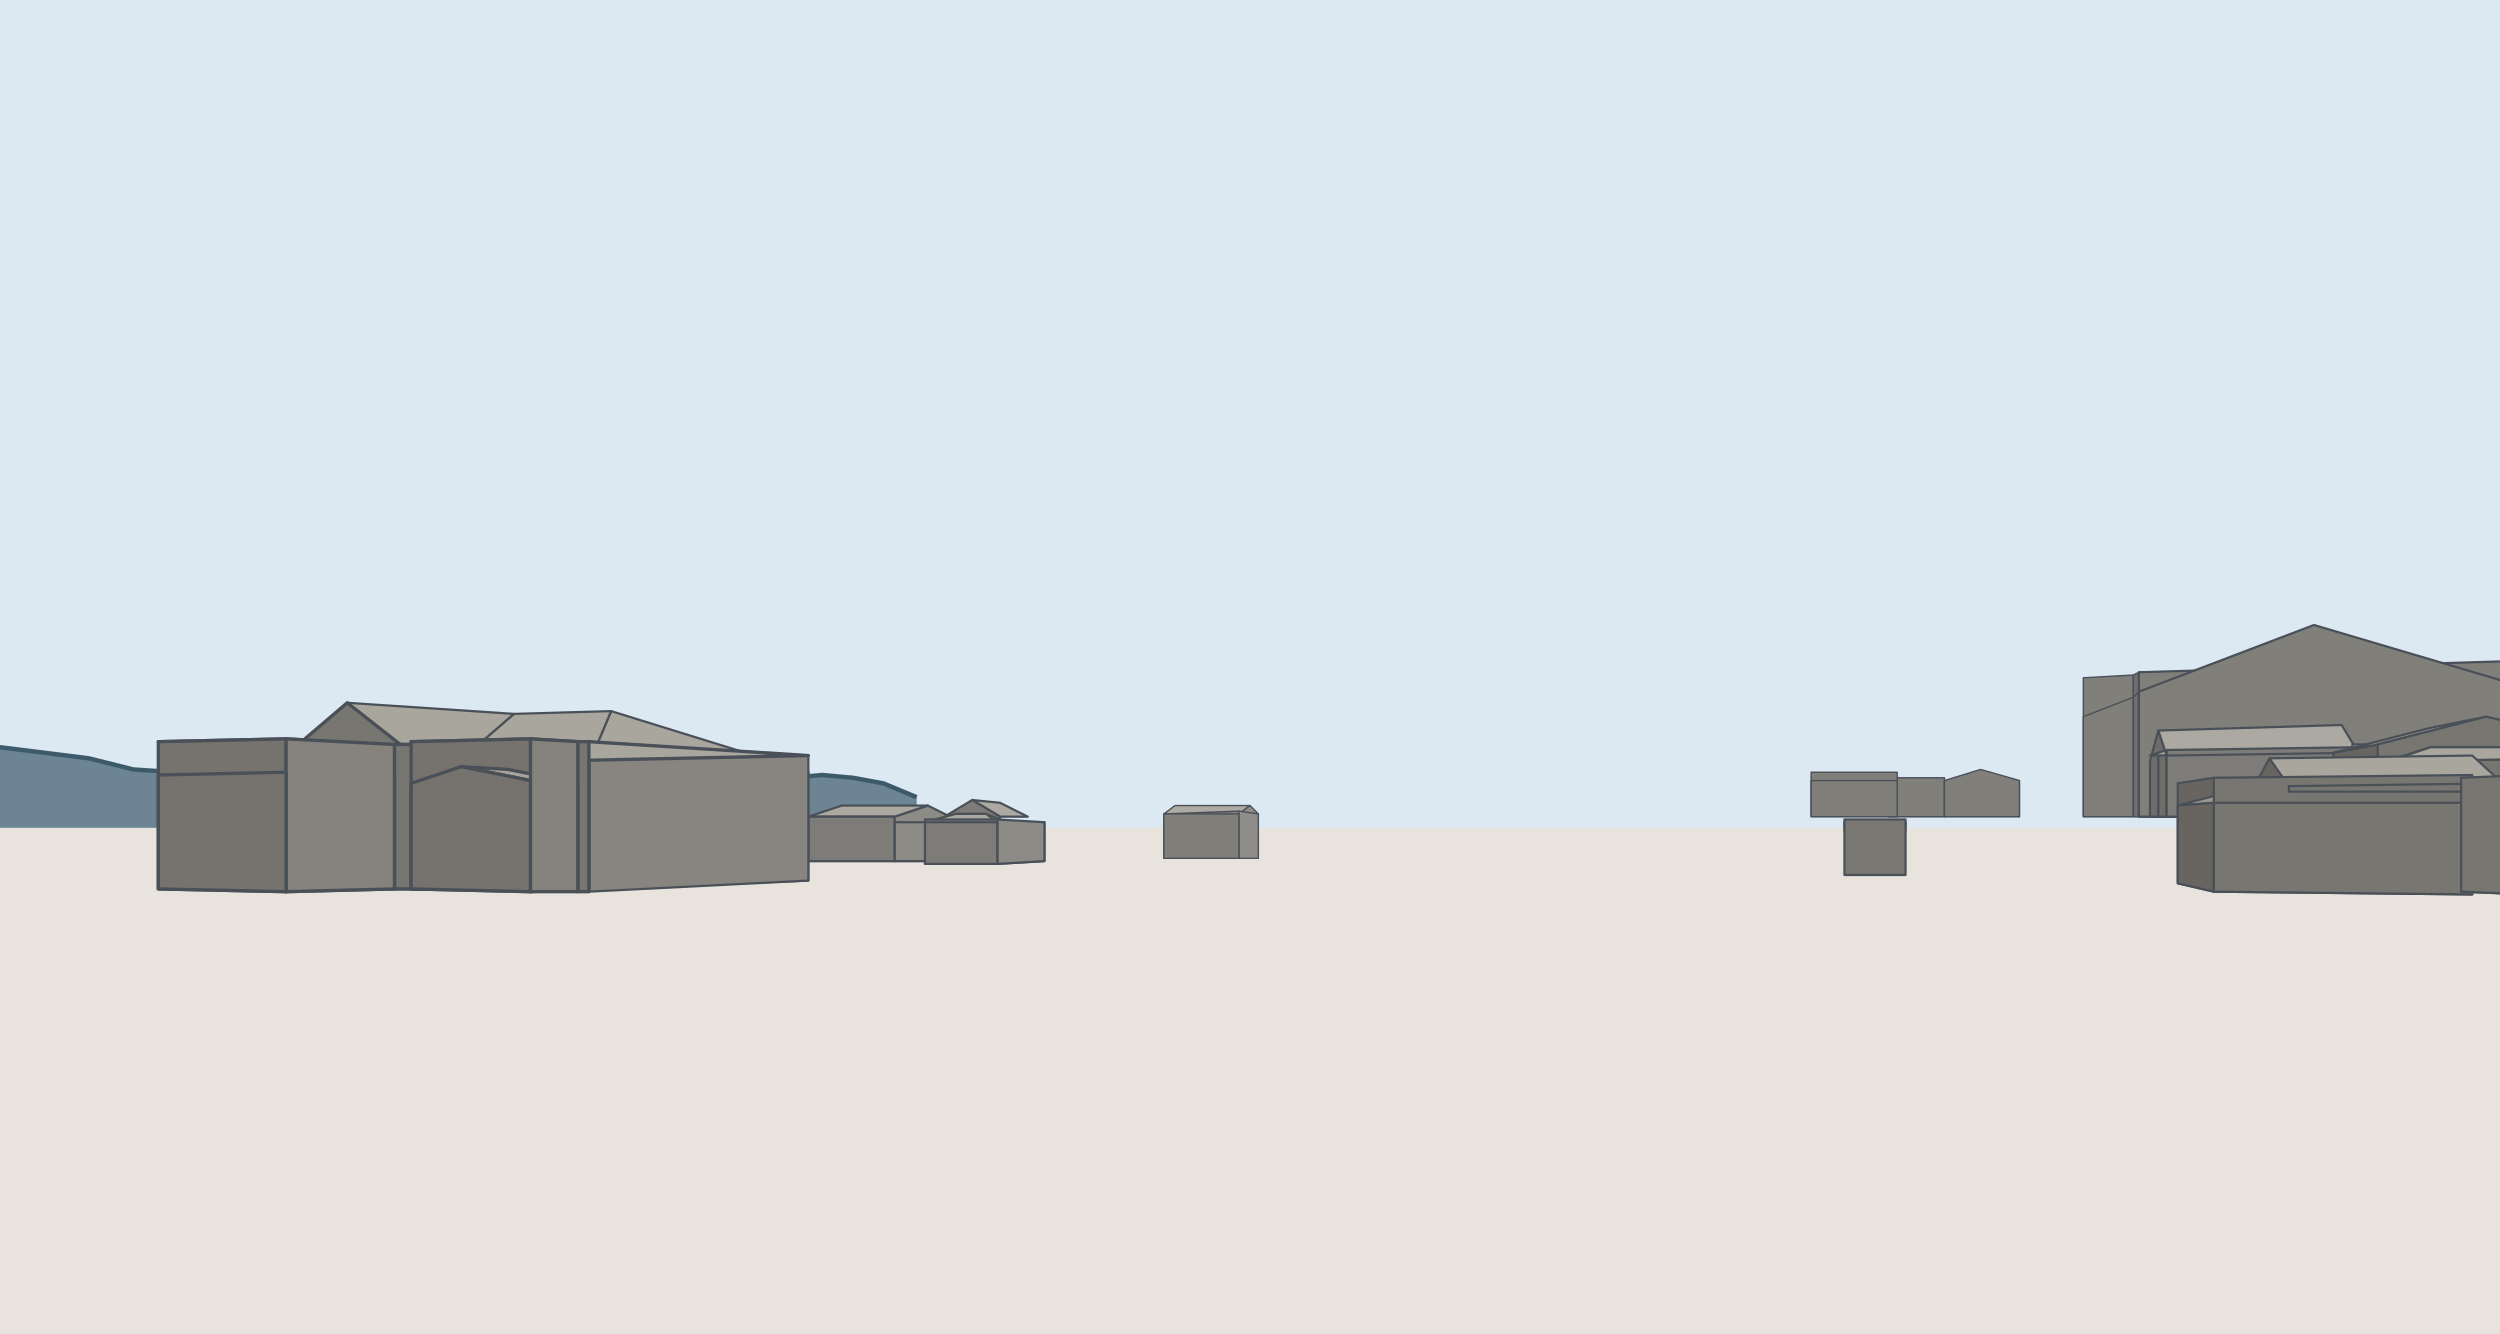
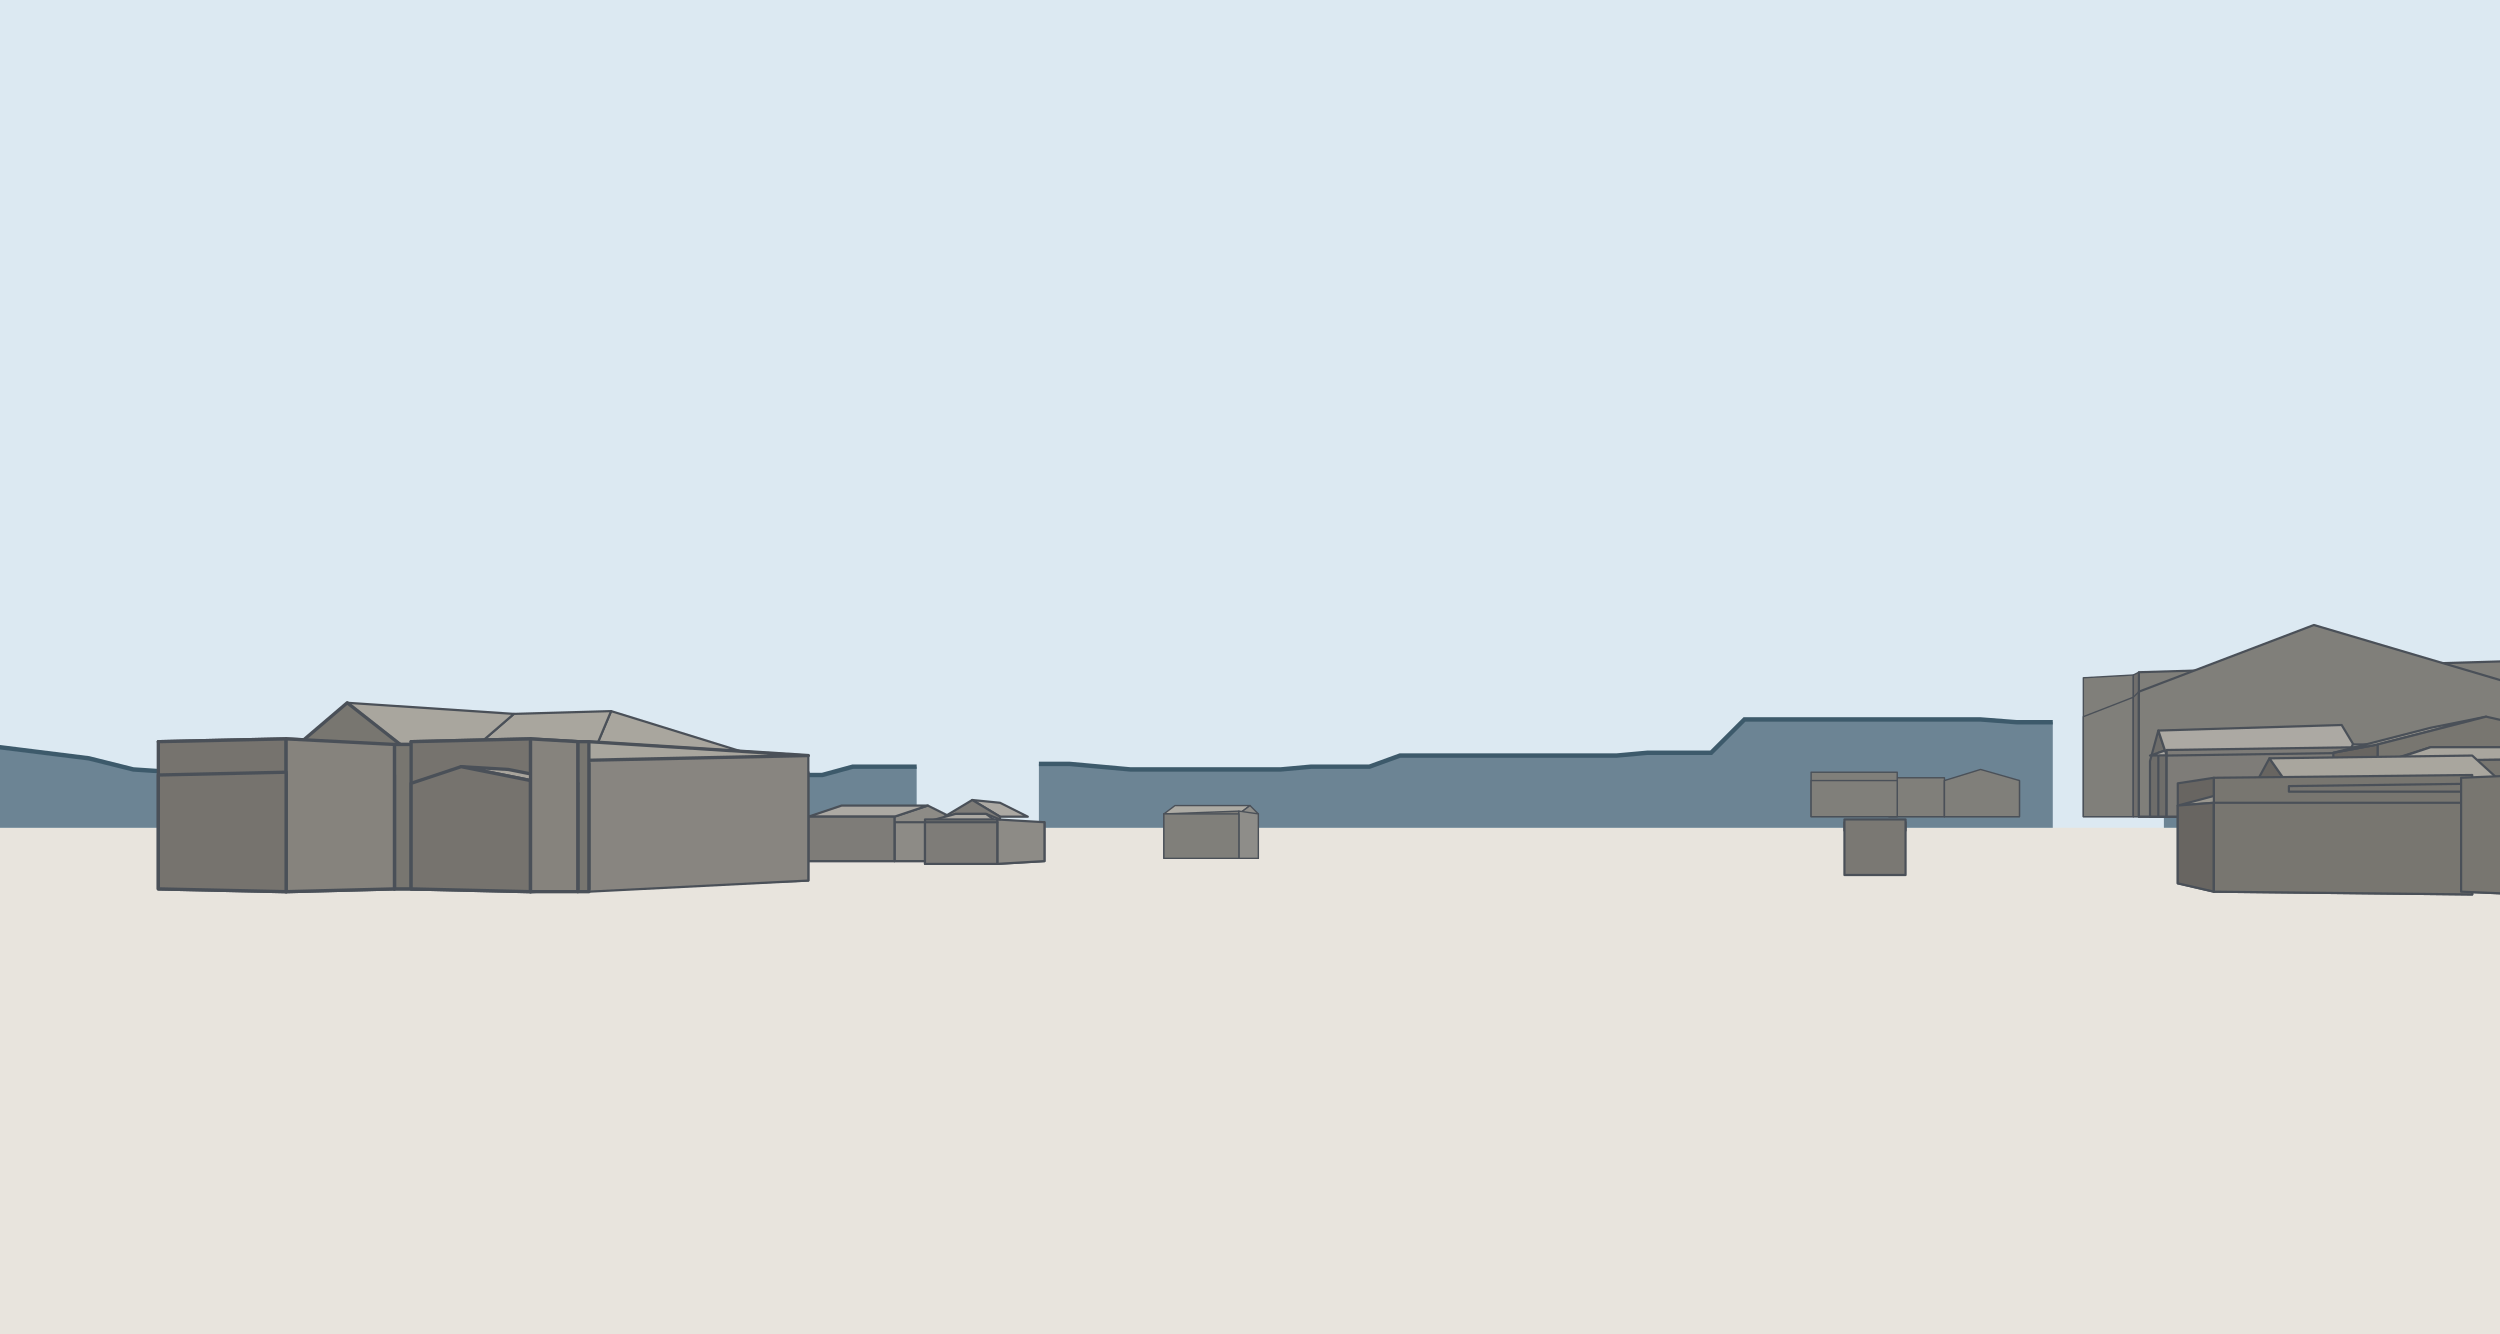
<svg xmlns="http://www.w3.org/2000/svg" viewBox="0 0 900 480">
  <rect width="900" height="480" fill="#dce9f2" />
  <rect y="298" width="900" height="480" fill="#e8e4dd" />
-   <polygon points="-70,298 -70,269 -52,273 -34,269 -17,269 0,269 16,271 32,273 48,277 63,278 78,278 92,277 107,276 121,279 134,281 148,280 161,279 174,284 187,284 200,281 212,282 225,284 237,281 249,279 261,280 272,279 284,280 296,279 307,280 318,282 330,287 330,298" fill="#6c8494" />
-   <polyline points="-70,269 -52,273 -34,269 -17,269 0,269 16,271 32,273 48,277 63,278 78,278 92,277 107,276 121,279 134,281 148,280 161,279 174,284 187,284 200,281 212,282 225,284 237,281 249,279 261,280 272,279 284,280 296,279 307,280 318,282 330,287" fill="none" stroke="#3d5a6b" stroke-width="1.6" />
+   <polygon points="-70,298 -70,269 -52,273 -34,269 -17,269 0,269 16,271 32,273 48,277 63,278 78,278 92,277 107,276 121,279 134,281 148,280 161,279 174,284 187,284 200,280 212,282 225,280 237,280 249,279 261,279 272,279 284,279 296,279 307,276 318,276 330,276 330,298" fill="#6c8494" />
+   <polyline points="-70,269 -52,273 -34,269 -17,269 0,269 16,271 32,273 48,277 63,278 78,278 92,277 107,276 121,279 134,281 148,280 161,279 174,284 187,284 200,280 212,282 225,280 237,280 249,279 261,279 272,279 284,279 296,279 307,276 318,276 330,276" fill="none" stroke="#3d5a6b" stroke-width="1.6" />
+   <polygon points="374,298 374,275 385,275 396,276 407,277 418,277 428,277 439,277 450,277 461,277 472,276 482,276 493,276 504,272 515,272 526,272 537,272 548,272 559,272 570,272 582,272 593,271 604,271 616,271 628,259 639,259 651,259 663,259 675,259 688,259 700,259 713,259 726,260 739,260 739,298" fill="#6c8494" />
+   <polyline points="374,275 385,275 396,276 407,277 418,277 428,277 439,277 450,277 461,277 472,276 482,276 493,276 504,272 515,272 526,272 537,272 548,272 559,272 570,272 582,272 593,271 604,271 616,271 628,259 639,259 651,259 663,259 675,259 688,259 700,259 713,259 726,260 739,260" fill="none" stroke="#3d5a6b" stroke-width="1.6" />
+   <polygon points="779,298 779,261 793,261 808,261 822,261 837,261 852,261 852,298" fill="#6c8494" />
+   <polyline points="779,261 793,261 808,261 822,261 837,261 852,261" fill="none" stroke="#3d5a6b" stroke-width="1.6" />
+   <polygon points="884,298 884,262 900,262 917,266 934,266 952,266 970,266 970,298" fill="#6c8494" />
+   <polyline points="884,262 900,262 917,266 934,266 952,266 970,266" fill="none" stroke="#3d5a6b" stroke-width="1.6" />
  <g fill="#807f7a" stroke="#4a5058" stroke-linejoin="round" stroke-width="0.5">
    <polygon points="680,294 700,294 700,283 680,283 680,294" />
    <polygon points="700,280 680,280 680,294 700,294 700,280" />
    <polygon points="652,294 683,294 683,278 652,278 652,294" />
    <polygon points="683,281 652,281 652,294 683,294 683,281" />
    <polygon points="750,294 768,294 768,243 750,244 750,294" />
    <polygon points="768,251 750,258 750,294 768,294 768,251" />
  </g>
  <g fill="#716f6d" stroke="#4a5058" stroke-linejoin="round" stroke-width="0.5">
    <polygon points="768,294 770,294 770,242 768,243 768,294" />
  </g>
  <g fill="#adaba4" stroke="#4a5058" stroke-linejoin="round" stroke-width="0.5">
    <polygon points="423,290 419,293 446,293 450,290 423,290" />
  </g>
  <g fill="#807f7a" stroke="#4a5058" stroke-linejoin="round" stroke-width="0.5">
    <polygon points="700,294 727,294 727,281 700,281 700,294" />
  </g>
  <g fill="#8e8d89" stroke="#4a5058" stroke-linejoin="round" stroke-width="0.5">
    <polygon points="453,309 453,293 450,290 446,293 446,309 453,309" />
  </g>
  <g fill="#716f6d" stroke="#4a5058" stroke-linejoin="round" stroke-width="0.5">
    <polygon points="770,249 768,251 768,294 770,294 770,249" />
  </g>
  <g fill="#807f7a" stroke="#4a5058" stroke-linejoin="round" stroke-width="0.5">
    <polygon points="727,294 727,281 713,277 700,281 700,294 727,294" />
    <polygon points="419,309 446,309 446,292 419,293 419,309" />
  </g>
  <g fill="#8e8d89" stroke="#4a5058" stroke-linejoin="round" stroke-width="0.5">
    <polygon points="446,309 453,309 453,293 446,292 446,309" />
  </g>
  <g fill="#807f7a" stroke="#4a5058" stroke-linejoin="round" stroke-width="0.5">
    <polygon points="446,293 419,293 419,309 446,309 446,293" />
  </g>
  <g fill="#807f7a" stroke="#4a5058" stroke-linejoin="round" stroke-width="0.8">
    <polygon points="770,294 904,294 904,238 770,242 770,294" />
  </g>
  <g fill="#716f6d" stroke="#4a5058" stroke-linejoin="round" stroke-width="0.8">
    <polygon points="774,294 777,294 777,271 774,272 774,294" />
  </g>
  <g fill="#807f7a" stroke="#4a5058" stroke-linejoin="round" stroke-width="0.8">
    <polygon points="904,294 904,246 833,225 770,249 770,294 904,294" />
  </g>
  <g fill="#6e6d6a" stroke="#4a5058" stroke-linejoin="round" stroke-width="0.8">
    <polygon points="780,294 780,272 777,263 774,274 774,294 780,294" />
    <polygon points="777,294 780,294 780,270 777,271 777,294" />
  </g>
  <g fill="#aca9a3" stroke="#4a5058" stroke-linejoin="round" stroke-width="0.8">
    <polygon points="889,271 837,271 774,272 777,271 780,270 849,269 846,270 901,269 889,271" />
    <polygon points="777,263 780,272 849,271 843,261 777,263" />
    <polygon points="847,268 844,275 846,277 901,277 894,268 847,268" />
  </g>
  <g fill="#7e7c78" stroke="#4a5058" stroke-linejoin="round" stroke-width="0.8">
    <polygon points="780,294 849,294 849,269 780,270 780,294" />
    <polygon points="849,271 780,272 780,294 849,294 849,271" />
    <polygon points="846,294 901,294 901,269 846,270 846,294" />
    <polygon points="901,277 846,277 846,294 901,294 901,277" />
  </g>
  <g fill="#8d8b86" stroke="#4a5058" stroke-linejoin="round" stroke-width="0.8">
    <polygon points="344,310 344,295 334,290 322,294 322,310 344,310" />
  </g>
  <g fill="#aca9a3" stroke="#4a5058" stroke-linejoin="round" stroke-width="0.8">
    <polygon points="303,290 291,294 322,294 334,290 303,290" />
    <polygon points="360,289 350,288 360,294 370,294 360,289" />
  </g>
  <g fill="#8d8b86" stroke="#4a5058" stroke-linejoin="round" stroke-width="0.8">
    <polygon points="322,310 344,310 344,296 322,296 322,310" />
    <polygon points="376,296 359,296 359,311 376,310 376,296" />
  </g>
  <g fill="#6e6d6a" stroke="#4a5058" stroke-linejoin="round" stroke-width="0.8">
    <polygon points="822,293 826,293 826,279 822,279 822,293" />
    <polygon points="826,278 822,278 822,293 826,293 826,278" />
  </g>
  <g fill="#7e7c78" stroke="#4a5058" stroke-linejoin="round" stroke-width="0.8">
    <polygon points="291,310 322,310 322,296 291,296 291,310" />
  </g>
  <g fill="#8d8b86" stroke="#4a5058" stroke-linejoin="round" stroke-width="0.8">
    <polygon points="359,311 376,310 376,296 359,295 359,311" />
  </g>
  <g fill="#7e7c78" stroke="#4a5058" stroke-linejoin="round" stroke-width="0.8">
    <polygon points="322,294 291,294 291,310 322,310 322,294" />
    <polygon points="355,293 360,295 360,294 350,288 340,294 340,295 344,293 355,293" />
  </g>
  <g fill="#aca9a3" stroke="#4a5058" stroke-linejoin="round" stroke-width="0.8">
    <polygon points="359,296 355,293 344,293 333,296 359,296" />
  </g>
  <g fill="#7e7c78" stroke="#4a5058" stroke-linejoin="round" stroke-width="0.8">
    <polygon points="333,311 359,311 359,295 333,295 333,311" />
    <polygon points="359,296 333,296 333,311 359,311 359,296" />
    <polygon points="826,293 889,293 889,278 826,279 826,293" />
    <polygon points="889,277 826,278 826,293 889,293 889,277" />
  </g>
  <g fill="#aaa7a0" stroke="#4a5058" stroke-linejoin="round" stroke-width="0.8">
    <polygon points="664,296 664,299 686,299 686,296 664,296" />
  </g>
  <g fill="#7a7873" stroke="#4a5058" stroke-linejoin="round" stroke-width="0.8">
    <polygon points="664,315 686,315 686,295 664,295 664,315" />
  </g>
  <g fill="#686561" stroke="#4a5058" stroke-linejoin="round" stroke-width="0.8">
    <polygon points="837,317 840,317 840,283 837,283 837,317" />
    <polygon points="840,317 852,319 852,282 840,283 840,317" />
    <polygon points="860,274 856,275 856,268 840,271 840,277 837,278 837,317 852,319 852,290 854,288 854,284 860,276 860,274" />
  </g>
  <g fill="#99968e" stroke="#4a5058" stroke-linejoin="round" stroke-width="0.8">
    <polygon points="895,258 875,262 840,271 856,268 895,258" />
  </g>
  <g fill="#686561" stroke="#4a5058" stroke-linejoin="round" stroke-width="0.8">
    <polygon points="784,318 797,321 797,280 784,282 784,318" />
  </g>
  <g fill="#99968e" stroke="#4a5058" stroke-linejoin="round" stroke-width="0.8">
    <polygon points="784,290 797,289 821,281 814,282 784,290" />
  </g>
  <g fill="#686561" stroke="#4a5058" stroke-linejoin="round" stroke-width="0.8">
    <polygon points="817,273 811,284 811,288 814,282 821,281 824,285 824,283 817,273" />
    <polygon points="797,289 784,290 784,318 797,321 797,289" />
  </g>
  <g fill="#787670" stroke="#4a5058" stroke-linejoin="round" stroke-width="0.8">
    <polygon points="895,258 856,268 856,275 875,269 915,269 935,274 935,267 895,258" />
  </g>
  <g fill="#a9a69e" stroke="#4a5058" stroke-linejoin="round" stroke-width="0.8">
    <polygon points="875,269 860,274 941,273 915,269 875,269" />
  </g>
  <g fill="#787670" stroke="#4a5058" stroke-linejoin="round" stroke-width="0.8">
    <polygon points="921,320 921,291 932,278 941,278 941,273 860,274 860,276 887,275 887,284 896,287 896,320 921,320" />
    <polygon points="896,320 921,320 921,280 896,281 896,320" />
  </g>
  <g fill="#a9a69e" stroke="#4a5058" stroke-linejoin="round" stroke-width="0.8">
    <polygon points="890,272 817,273 824,283 901,282 890,272" />
    <polygon points="220,256 212,275 291,278 220,256" />
  </g>
  <g fill="#888580" stroke="#4a5058" stroke-linejoin="round" stroke-width="0.8">
    <polygon points="291,278 212,275 212,320 291,317 291,278" />
  </g>
  <g fill="#a9a69e" stroke="#4a5058" stroke-linejoin="round" stroke-width="0.8">
    <polygon points="185,257 163,276 212,275 220,256 185,257" />
    <polygon points="821,281 797,289 890,289 886,285 824,285 821,281" />
  </g>
  <g fill="#787670" stroke="#4a5058" stroke-linejoin="round" stroke-width="0.8">
    <polygon points="797,321 890,322 890,279 797,280 797,321" />
    <polygon points="910,286 901,286 901,282 824,283 824,285 886,285 886,321 910,322 910,286" />
    <polygon points="890,289 797,289 797,321 890,322 890,289" />
  </g>
  <g fill="#888580" stroke="#4a5058" stroke-linejoin="round" stroke-width="0.8">
    <polygon points="212,321 291,317 291,272 212,267 212,321" />
  </g>
  <g fill="#787670" stroke="#4a5058" stroke-linejoin="round" stroke-width="0.8">
    <polygon points="886,321 910,322 910,279 886,280 886,321" />
  </g>
  <g fill="#a9a69e" stroke="#4a5058" stroke-linejoin="round" stroke-width="0.8">
    <polygon points="125,253 153,275 163,276 185,257 125,253" />
  </g>
  <g fill="#a9a69e" stroke="#4a5058" stroke-linejoin="round" stroke-width="1.2">
    <polygon points="148,267 191,266 208,267 212,267 291,272 197,274 98,269 57,267 103,266 142,268 152,268 163,268 166,268 148,267" />
  </g>
  <g fill="#787670" stroke="#4a5058" stroke-linejoin="round" stroke-width="1.2">
    <polygon points="152,320 153,275 125,253 98,276 98,280 142,279 142,320 152,320" />
    <polygon points="163,320 166,320 166,268 163,268 163,320" />
  </g>
  <g fill="#888580" stroke="#4a5058" stroke-linejoin="round" stroke-width="1.2">
    <polygon points="163,276 153,275 152,320 163,320 163,276" />
    <polygon points="152,320 163,320 163,268 152,268 152,320" />
  </g>
  <g fill="#787670" stroke="#4a5058" stroke-linejoin="round" stroke-width="1.2">
    <polygon points="142,320 152,320 152,268 142,268 142,320" />
    <polygon points="212,275 163,276 163,320 166,320 166,282 183,277 208,282 208,320 212,320 212,275" />
    <polygon points="208,321 212,321 212,267 208,267 208,321" />
  </g>
  <g fill="#76736e" stroke="#4a5058" stroke-linejoin="round" stroke-width="1.2">
    <polygon points="57,320 103,321 103,266 57,267 57,320" />
  </g>
  <g fill="#86837d" stroke="#4a5058" stroke-linejoin="round" stroke-width="1.2">
    <polygon points="103,321 142,320 142,279 103,278 103,321" />
    <polygon points="103,321 142,320 142,268 103,266 103,321" />
  </g>
  <g fill="#76736e" stroke="#4a5058" stroke-linejoin="round" stroke-width="1.2">
    <polygon points="148,320 191,321 191,266 148,267 148,320" />
  </g>
  <g fill="#a8a49c" stroke="#4a5058" stroke-linejoin="round" stroke-width="1.2">
    <polygon points="191,281 208,282 183,277 166,276 191,281" />
  </g>
  <g fill="#76736e" stroke="#4a5058" stroke-linejoin="round" stroke-width="1.2">
    <polygon points="103,278 57,279 57,320 103,321 103,278" />
    <polygon points="191,321 191,281 166,276 148,282 148,320 191,321" />
  </g>
  <g fill="#86837d" stroke="#4a5058" stroke-linejoin="round" stroke-width="1.2">
    <polygon points="191,321 208,320 208,282 191,281 191,321" />
    <polygon points="191,321 208,321 208,267 191,266 191,321" />
  </g>
</svg>
